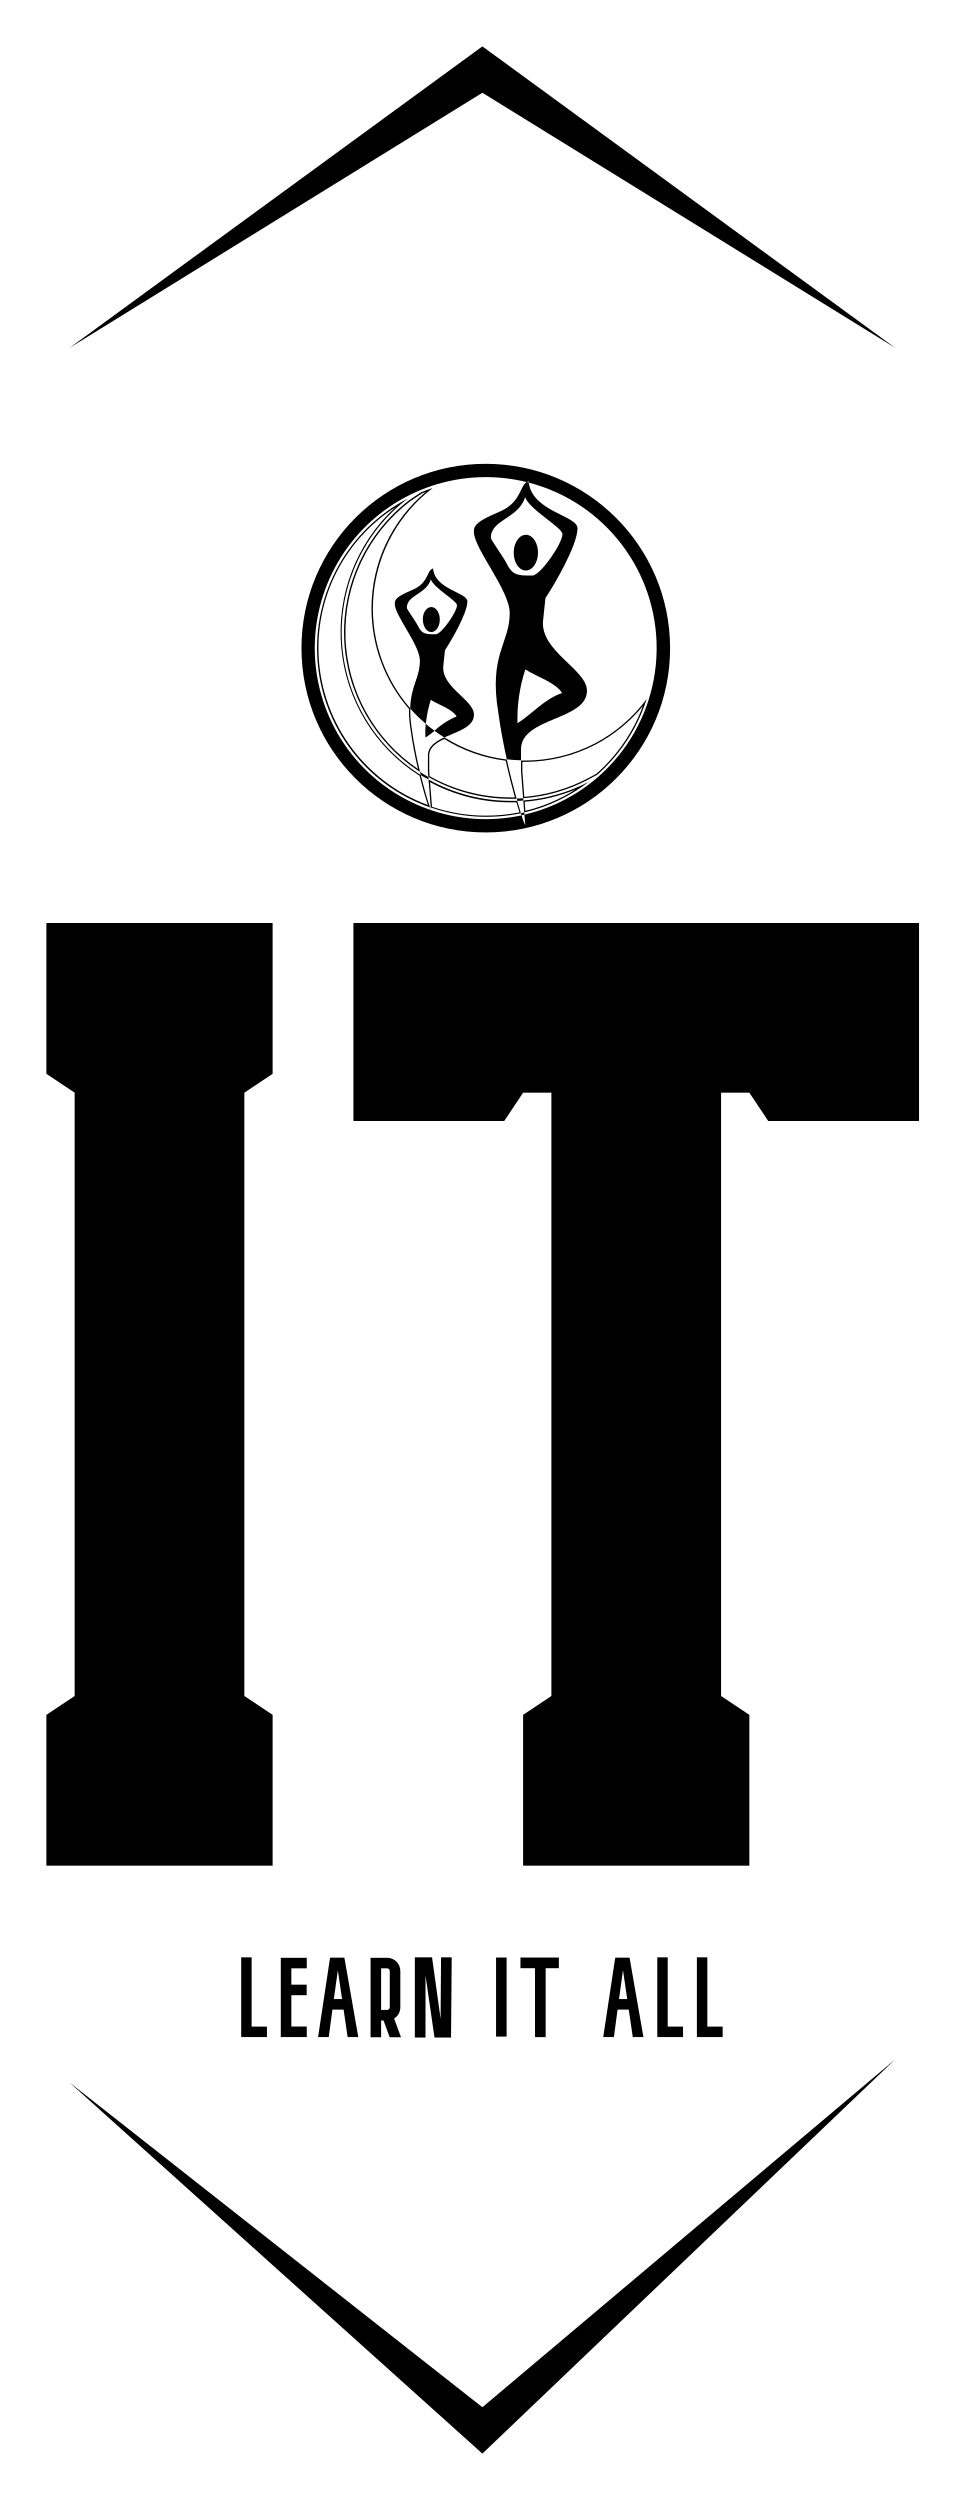
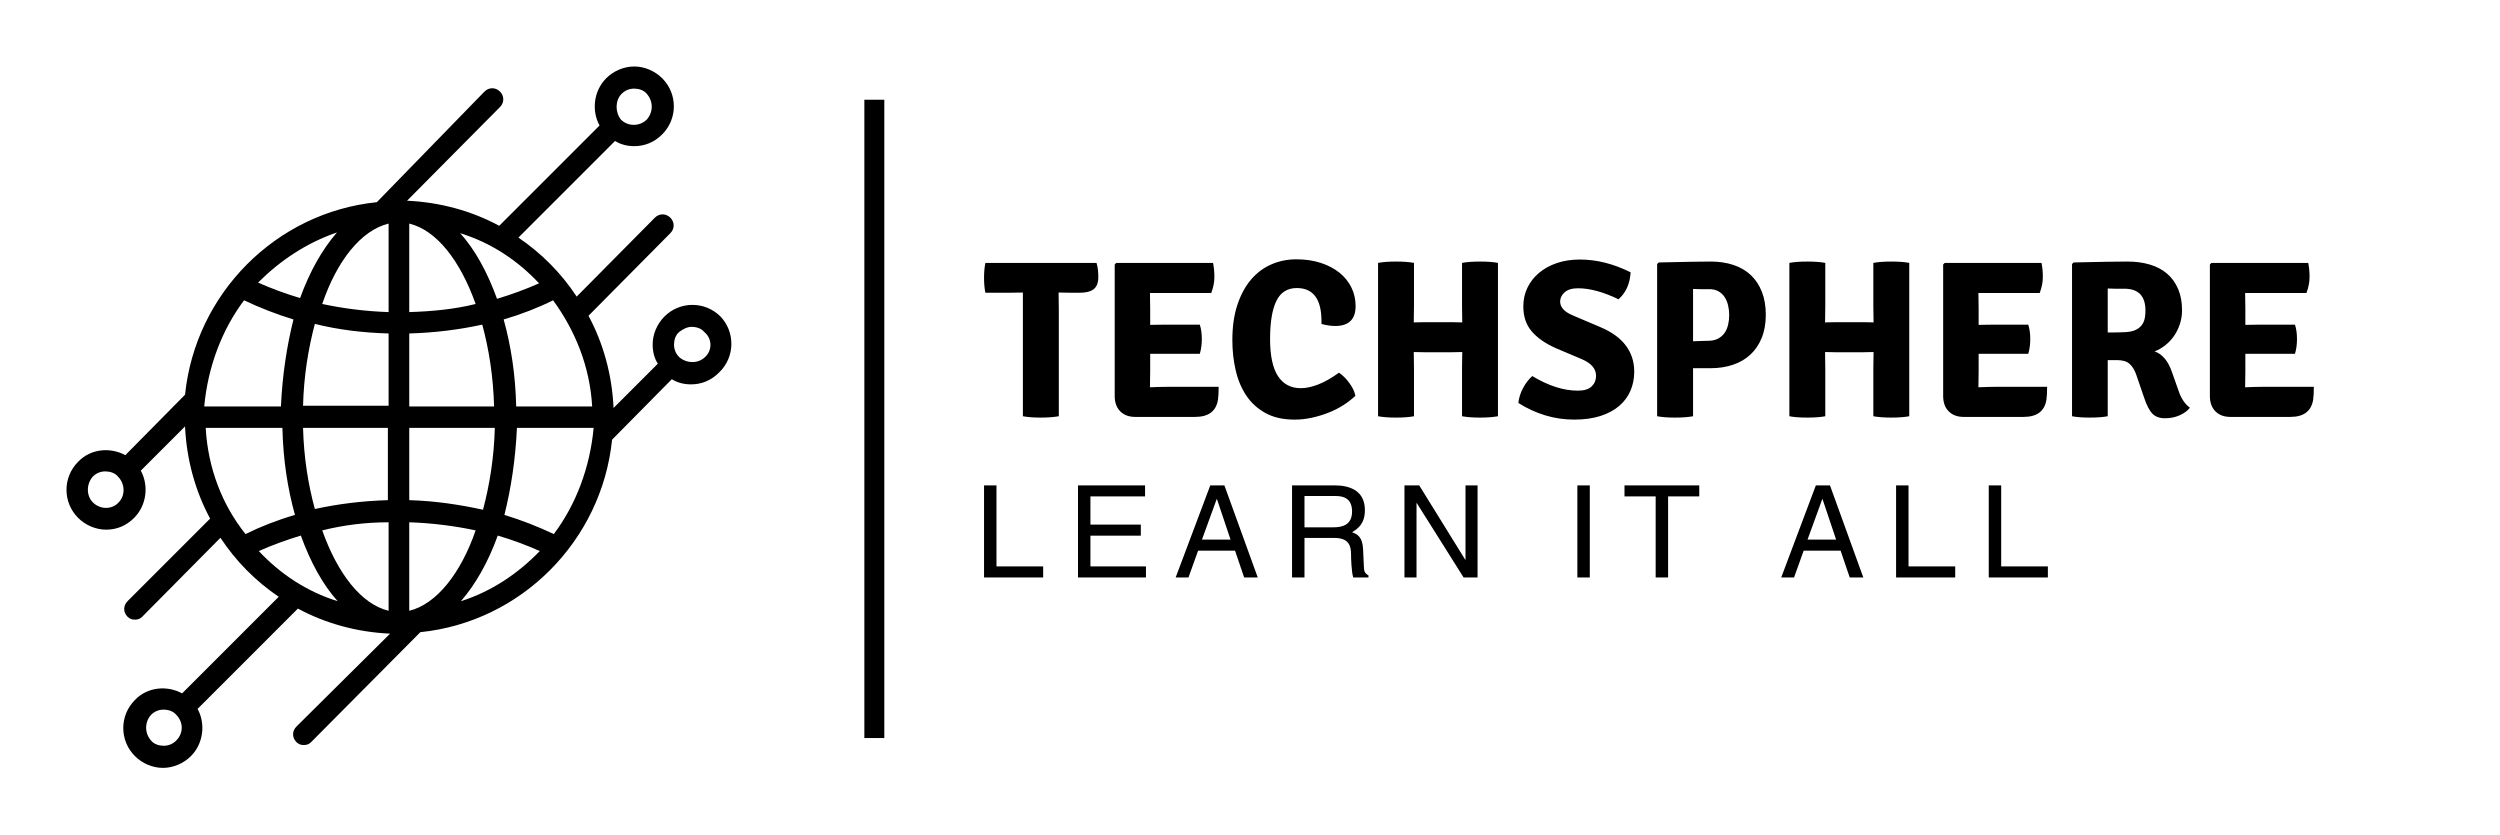
- <svg xmlns="http://www.w3.org/2000/svg" version="1.1" width="1203.14" height="3115.607" viewBox="0 0 1203.14 3115.607">
-   <g transform="scale(5.780347) translate(10, 10)">
-     <defs id="SvgjsDefs1223" />
-     <g id="SvgjsG1224" featureKey="rootContainer" transform="matrix(1,0,0,1,0,0)" fill="#000">
-       <path fill-rule="evenodd" d="M5,65 L94,0 L183, 65 L94, 10 z M5,439 L94,519 L183,434 L94, 509 z" />
+ <svg xmlns="http://www.w3.org/2000/svg" version="1.1" width="3168.539" height="1057.499" viewBox="0 0 3168.539 1057.499">
+   <g transform="scale(8.426966) translate(10, 10)">
+     <defs id="SvgjsDefs5105" />
+     <g id="SvgjsG5106" featureKey="symbolFeature-0" transform="matrix(1.109251,0,0,1.109251,-166.3045,-387.6832)" fill="#000">
+       <path d="M238.6,383.4c-2.1-2.1-5.5-2.1-7.6,0c-1,1-1.6,2.4-1.6,3.8c0,0.9,0.2,1.8,0.7,2.6l-6,6c-0.2-4.5-1.4-8.8-3.4-12.5l11.1-11.2  c0.6-0.6,0.6-1.5,0-2.1s-1.5-0.6-2.1,0l-10.6,10.7c-2.1-3.2-4.8-5.9-7.9-8l13.1-13.1c0.8,0.5,1.7,0.7,2.6,0.7c1.4,0,2.7-0.5,3.8-1.6  c2.1-2.1,2.1-5.5,0-7.6c-1-1-2.4-1.6-3.8-1.6s-2.8,0.6-3.8,1.6c-1.7,1.7-2,4.4-0.9,6.4l-13.6,13.6c-3.7-2-8-3.2-12.5-3.4l12.6-12.7  c0.6-0.6,0.6-1.5,0-2.1c-0.6-0.6-1.5-0.6-2.1,0L192,367.9c-13.7,1.4-24.6,12.4-26,26.1l-8.1,8.2c-2-1.1-4.7-0.9-6.4,0.9  c-2.1,2.1-2.1,5.5,0,7.6c1,1,2.4,1.6,3.8,1.6c1.4,0,2.7-0.5,3.8-1.6c1.7-1.7,2-4.4,0.9-6.4l6-6c0.2,4.5,1.4,8.8,3.4,12.5L158.2,422  c-0.6,0.6-0.6,1.5,0,2.1c0.3,0.3,0.6,0.4,1,0.4c0.4,0,0.7-0.1,1-0.4l10.6-10.7c2.1,3.2,4.8,5.9,7.9,8l-13.1,13.1  c-2-1.1-4.7-0.9-6.4,0.9c-2.1,2.1-2.1,5.5,0,7.6c1,1,2.4,1.6,3.8,1.6s2.8-0.6,3.8-1.6c1.7-1.7,2-4.4,0.9-6.4l13.6-13.6  c3.7,2,8,3.2,12.5,3.4L181.1,439c-0.6,0.6-0.6,1.5,0,2.1c0.3,0.3,0.6,0.4,1,0.4c0.4,0,0.7-0.1,1-0.4l14.8-14.9  c13.7-1.4,24.6-12.4,26-26.1l8.1-8.2c0.8,0.5,1.7,0.7,2.6,0.7c1.4,0,2.7-0.5,3.8-1.6C240.6,388.9,240.6,385.5,238.6,383.4z   M225.2,353.2c0.5-0.5,1.1-0.7,1.7-0.7c0.6,0,1.3,0.2,1.7,0.7l0,0c0.9,1,0.9,2.5,0,3.5c-0.9,0.9-2.5,1-3.5,0  C224.3,355.7,224.3,354.1,225.2,353.2z M164.8,440.9c-0.5,0.5-1.1,0.7-1.7,0.7s-1.3-0.2-1.7-0.7c-0.9-1-0.9-2.5,0-3.5  c0.5-0.5,1.1-0.7,1.7-0.7s1.3,0.2,1.7,0.7C165.8,438.4,165.8,439.9,164.8,440.9z M216,412.9c-2.1-1-4.4-1.9-6.7-2.6  c0.9-3.6,1.5-7.5,1.7-11.8h10.4C220.9,403.9,219,408.9,216,412.9z M168.8,398.5h10.4c0.1,4.3,0.7,8.2,1.7,11.8  c-2.4,0.7-4.7,1.6-6.7,2.6C171,408.9,169.1,403.9,168.8,398.5z M174,381.2c2.1,1,4.4,1.9,6.7,2.6c-0.9,3.6-1.5,7.5-1.7,11.8h-10.4  C169.1,390.2,171,385.2,174,381.2z M196.4,385.7c3.4-0.1,6.7-0.5,9.9-1.2c0.9,3.3,1.5,7.1,1.6,11.1h-11.5L196.4,385.7L196.4,385.7z   M196.4,382.8v-12c3.7,0.9,6.9,5,9,10.9C202.6,382.4,199.6,382.7,196.4,382.8z M193.6,370.8v12c-3.1-0.1-6.2-0.5-9-1.1  C186.6,375.8,189.9,371.7,193.6,370.8z M193.6,385.7v9.8H182c0.1-4,0.7-7.7,1.6-11.1C186.8,385.2,190.1,385.6,193.6,385.7z   M182,398.5h11.5v9.8c-3.4,0.1-6.7,0.5-9.9,1.2C182.7,406.2,182.1,402.5,182,398.5z M193.6,411.3v12c-3.7-0.9-6.9-5-9-10.9  C187.4,411.7,190.4,411.3,193.6,411.3z M196.4,423.3v-12c3.1,0.1,6.2,0.5,9,1.1C203.4,418.2,200.1,422.4,196.4,423.3z M196.4,408.3  v-9.8H208c-0.1,4-0.7,7.7-1.6,11.1C203.2,408.9,199.9,408.4,196.4,408.3z M210.9,395.6c-0.1-4.3-0.7-8.2-1.7-11.8  c2.4-0.7,4.7-1.6,6.7-2.6c3,4.1,5,9,5.3,14.4H210.9L210.9,395.6z M214,378.9c-1.8,0.8-3.7,1.5-5.7,2.1c-1.3-3.6-3-6.7-5-8.9  C207.5,373.4,211.1,375.8,214,378.9z M186.6,372c-2,2.3-3.7,5.3-5,8.9c-2-0.6-3.9-1.3-5.7-2.1C178.9,375.8,182.5,373.4,186.6,372z   M157,408.6c-0.9,1-2.5,1-3.5,0c-0.9-0.9-0.9-2.5,0-3.5c0.5-0.5,1.1-0.7,1.7-0.7c0.6,0,1.3,0.2,1.7,0.7  C157.9,406.1,157.9,407.7,157,408.6z M176,415.2c1.8-0.8,3.7-1.5,5.7-2.1c1.3,3.6,3,6.7,5,8.9C182.5,420.7,178.9,418.3,176,415.2z   M203.4,422c2-2.3,3.7-5.3,5-8.9c2,0.6,3.9,1.3,5.7,2.1C211.1,418.3,207.5,420.7,203.4,422z M236.5,388.9c-0.9,0.9-2.5,0.9-3.5,0  c-0.5-0.5-0.7-1.1-0.7-1.7s0.2-1.3,0.7-1.7s1.1-0.7,1.7-0.7s1.3,0.2,1.7,0.7C237.5,386.4,237.5,388,236.5,388.9z" />
    </g>
-     <g id="SvgjsG1225" featureKey="symbolFeature-0" transform="matrix(0.9554492,0,0,0.9554492,50.71004,79.86269)" fill="#000">
-       <path d="M55,34.68c1.52.09,2.8-1.64,2.86-3.86s-1.1-4.1-2.62-4.19-2.79,1.64-2.86,3.86S53.48,34.59,55,34.68Z" />
-       <path d="M53.18,86.66c.45,0,.9,0,1.36-.08l0-.5c-.49,0-1,.06-1.46.08C53.08,86.33,53.13,86.49,53.18,86.66Z" />
-       <path d="M50.46,20.77c-1.93,1.16-7.06,2.58-7.06,4.84V26c0,3.73,8.08,13.15,8.08,18.29,0,6.91-4.79,9.29-2.56,22.54.47,3.51,1.16,7.11,1.9,10.46,1.06.12,2.13.2,3.21.22V75c0-7.2,14.88-6.47,14.88-13.18C68.91,57,58.35,52.92,59,46l.54-5.09c1.81-2.71,7.23-11.85,7.23-15.74h0c0-2.92-10.18-3.72-11-10.35l-.45-.1C53.85,15.61,54,18.66,50.46,20.77ZM63.3,62.33c-4.06,1.37-6.75,4.74-10.07,6.81A35.77,35.77,0,0,1,55,57C57.73,58.76,61.77,59.89,63.3,62.33Zm.08-35.86c0,2.13-5,9.35-6.8,9.35H55.3c-3.12,0-3.69-1.09-4.81-3.26-.54-1-3.27-4.82-3.27-5.24,0-4.18,6.15-4.27,7.75-9.17C55.89,20.9,63.38,25,63.38,26.47Z" />
-       <path d="M54,89.46l.15.47.64-.15,0-.5Z" />
-       <path d="M33.7,48.57c1.06.06,1.95-1.15,2-2.7s-.77-2.87-1.83-2.94-2,1.15-2,2.7S32.64,48.5,33.7,48.57Z" />
-       <path d="M33.11,81.28c-.63-.36-1.26-.74-1.87-1.14.06.24.11.47.17.7.58.37,1.16.71,1.75,1Z" />
-       <path d="M32.55,69.28a27.05,27.05,0,0,1,1.11-5.41c2,1.25,4.77,2,5.84,3.75a16.22,16.22,0,0,0-5,3.24c.71.53,1.45,1,2.21,1.5,3-1.38,6.7-2.33,6.7-5.14,0-3.37-7.39-6.19-6.92-11l.38-3.56c1.26-1.89,5.06-8.3,5.06-11h0c0-2.07-7.34-2.61-7.74-7.44-1.35.36-1,2.74-3.69,4.35-1.35.82-4.95,1.81-4.95,3.39v.3c0,2.61,5.66,9.2,5.66,12.8,0,3.8-2.06,5.66-2.19,10.78A36,36,0,0,0,32.55,69.28Zm-2-22.5c-.38-.72-2.29-3.37-2.29-3.67,0-2.92,4.3-3,5.43-6.41.64,1.93,5.89,4.79,5.89,5.82,0,1.49-3.51,6.55-4.77,6.55h-.89C31.72,49.07,31.32,48.3,30.54,46.78Z" />
-       <path d="M33.67,88.49l0-.3-.15,0C33.61,88.41,33.67,88.54,33.67,88.49Z" />
-       <path d="M46.09,10.61A41.59,41.59,0,1,0,87.67,52.19,41.63,41.63,0,0,0,46.09,10.61Zm8.7,79.17L55,92.14a8.46,8.46,0,0,1-.82-2.21,38.59,38.59,0,1,1-8.06-76.32,38.5,38.5,0,0,1,9.23,1.13,1.38,1.38,0,0,1,.41-.18,2.36,2.36,0,0,0,0,.28,38.59,38.59,0,0,1-1,74.94Z" />
-       <path d="M54.54,86.58l.21,2.7a37.89,37.89,0,0,0,14.54-6.9A37.77,37.77,0,0,1,54.54,86.58Zm.32.28A38,38,0,0,0,66.32,84.1,37.21,37.21,0,0,1,55,88.91Z" />
-       <path d="M31.41,80.84a38,38,0,0,1-2.92-62.41,38.08,38.08,0,0,0,5,69.71C33.15,87.18,32.29,84.39,31.41,80.84ZM8.31,52.19A37.67,37.67,0,0,1,25.65,20.43,38.33,38.33,0,0,0,31.15,81c.74,3,1.45,5.37,1.86,6.61A37.86,37.86,0,0,1,8.31,52.19Z" />
-       <path d="M53.18,86.66c-.51,0-1,0-1.51,0a37.9,37.9,0,0,1-18.51-4.81l.49,6.3A38.26,38.26,0,0,0,54,89.46C53.76,88.66,53.48,87.72,53.18,86.66ZM46.09,90a37.75,37.75,0,0,1-12.15-2l-.44-5.55A38.4,38.4,0,0,0,51.67,87q.6,0,1.2,0H53c.24.84.47,1.59.67,2.26A38,38,0,0,1,46.09,90Z" />
-       <path d="M34,16.12l.08-.05c-.91.3-1.79.63-2.67,1l-2.62,1.76a37.54,37.54,0,0,0,2.45,61.31c-.69-2.87-1.37-6.16-1.8-9.34a26.79,26.79,0,0,1-.4-5,34.22,34.22,0,0,1,5-49.68ZM20.29,43.29a34.55,34.55,0,0,0,8.45,22.62,26.79,26.79,0,0,0,.41,4.94c.35,2.6.89,5.5,1.62,8.62A37.24,37.24,0,0,1,29,19.07l2.61-1.75.91-.36A34.32,34.32,0,0,0,20.29,43.29Z" />
-       <path d="M32.46,72.39a22.37,22.37,0,0,0,2.06-1.53c-.68-.5-1.34-1-2-1.58A20.42,20.42,0,0,0,32.46,72.39Z" />
-       <path d="M50.82,77.33a34.06,34.06,0,0,1-14.09-5c-2,.93-3.71,2.06-3.71,4.09V80l.09,1.26A37.29,37.29,0,0,0,51.67,86.2c.46,0,.91,0,1.37,0C52.34,83.69,51.56,80.64,50.82,77.33ZM33.4,81.1,33.32,80V76.45c0-1.87,1.61-2.91,3.39-3.75a34.1,34.1,0,0,0,13.86,4.9c.76,3.38,1.53,6.31,2.07,8.28l-1,0A37.26,37.26,0,0,1,33.4,81.1Z" />
-       <path d="M70.73,73.69a34.18,34.18,0,0,1-15.86,3.88l-.84,0v2.5l.47,6a37.41,37.41,0,0,0,14.56-4.14l2.2-1.19A38.15,38.15,0,0,0,82.39,63.68,34.62,34.62,0,0,1,70.73,73.69Zm.33,6.84-2.14,1.15a37.4,37.4,0,0,1-14.15,4.08L54.33,80V77.86h.54a34.73,34.73,0,0,0,16-3.91,35.15,35.15,0,0,0,10.66-8.69A37.92,37.92,0,0,1,71.06,80.53Z" />
+     <g id="SvgjsG5107" featureKey="textGroupContainer" transform="matrix(1,0,0,1,355,5)" fill="#000">
+       <rect y="0" height="1" width="1" opacity="0" />
+       <rect y="0" x="-235" width="3" height="96" />
    </g>
-     <g id="SvgjsG1226" featureKey="nameFeature-0" transform="matrix(7.25861,0,0,7.25861,-8.710331,101.8967)" fill="#000">
-       <path d="M1.2 40 l0 -4.48 l0.84 -0.56 l0 -17.92 l-0.84 -0.56 l0 -4.48 l6.72 0 l0 4.48 l-0.84 0.56 l0 17.92 l0.84 0.56 l0 4.48 l-6.72 0 z M15.36 40 l0 -4.48 l0.84 -0.56 l0 -17.92 l-0.84 0 l-0.56 0.84 l-4.48 0 l0 -5.88 l16.8 0 l0 5.88 l-4.48 0 l-0.56 -0.84 l-0.84 0 l0 17.92 l0.84 0.56 l0 4.48 l-6.72 0 z" />
+     <g id="SvgjsG5108" featureKey="vMvB0T-0" transform="matrix(1.688334,0,0,1.688334,137.8987,18.83623)" fill="#000">
+       <path d="M6.7 8.98 l0.02 1.48 l0 9.54 q-0.68 0.12 -1.62 0.12 t-1.58 -0.12 l0 -11.02 l-1.28 0.02 l-2.06 0 q-0.12 -0.58 -0.12 -1.33 t0.12 -1.33 l9.9 0 q0.16 0.52 0.16 1.26 t-0.4 1.07 t-1.28 0.33 l-0.58 0 l-1.26 -0.02 l-0.02 0 z M14.86 15.96 l-0.02 1.44 l0 0.02 q0.92 -0.04 1.48 -0.04 l4.64 0 q0 0.74 -0.06 1.14 q-0.24 1.54 -2.04 1.54 l-5.32 0 q-0.86 0 -1.35 -0.5 t-0.49 -1.36 l0 -11.72 l0.14 -0.14 l8.62 0 q0.12 0.58 0.12 1.26 t-0.28 1.42 l-5.46 0 l0.02 1.44 l0 1.4 q0.52 -0.02 1.36 -0.02 l3.06 0 q0.18 0.56 0.18 1.28 t-0.18 1.32 l-4.42 0 l0 1.52 z M30.12 11.78 l0 -0.24 q0 -2.96 -2.2 -2.96 q-1.26 0 -1.82 1.15 t-0.56 3.39 q0 2.22 0.7 3.3 t2.04 1.08 q0.7 0 1.55 -0.33 t1.85 -1.05 q0.5 0.34 0.93 0.93 t0.53 1.13 q-0.46 0.44 -1.07 0.83 t-1.32 0.67 t-1.48 0.45 t-1.55 0.17 q-1.54 0 -2.6 -0.59 t-1.71 -1.57 t-0.94 -2.26 t-0.29 -2.66 q0 -1.8 0.45 -3.15 t1.22 -2.25 t1.81 -1.35 t2.22 -0.45 q1.2 0 2.18 0.32 t1.67 0.88 t1.06 1.32 t0.37 1.64 q0 1.78 -1.82 1.78 q-0.54 0 -1.22 -0.18 z M42.66 11.64 l-0.02 -1.48 l0 -3.82 q0.62 -0.12 1.61 -0.12 t1.59 0.12 l0 13.66 q-0.64 0.12 -1.6 0.12 t-1.6 -0.12 l0 -4.24 l0.02 -1.48 l-1 0.02 l-2.32 0 l-1 -0.02 l0.02 1.48 l0 4.24 q-0.62 0.12 -1.6 0.12 t-1.6 -0.12 l0 -13.66 q0.62 -0.12 1.6 -0.12 t1.6 0.12 l0 3.82 l-0.02 1.48 l1 -0.02 l2.32 0 z M47.66 18.82 q0.06 -0.66 0.41 -1.32 t0.83 -1.08 q2.14 1.3 4.06 1.3 q0.84 0 1.23 -0.38 t0.39 -0.94 q0 -0.94 -1.26 -1.48 l-2.36 -1 q-1.38 -0.62 -2.12 -1.49 t-0.74 -2.21 q0 -0.92 0.37 -1.68 t1.04 -1.32 t1.59 -0.87 t2.04 -0.31 q2.24 0 4.52 1.14 q-0.1 1.54 -1.08 2.4 q-2.04 -0.98 -3.6 -0.98 q-0.8 0 -1.2 0.36 t-0.4 0.82 q0 0.78 1.18 1.26 l2.4 1.02 q1.52 0.64 2.27 1.64 t0.75 2.32 q0 0.94 -0.34 1.72 t-1.01 1.35 t-1.67 0.89 t-2.34 0.32 q-2.6 0 -4.96 -1.48 z M64.8 15.72 l-1.58 0 l0 4.28 q-0.64 0.12 -1.6 0.12 q-0.98 0 -1.6 -0.12 l0 -13.56 l0.14 -0.14 q1.74 -0.04 2.89 -0.06 t1.75 -0.02 q1.1 0 2.01 0.3 t1.55 0.9 t0.99 1.49 t0.35 2.05 t-0.36 2.05 t-1 1.49 t-1.55 0.91 t-1.99 0.31 z M63.22 8.66 l0 4.66 q0.56 -0.02 0.89 -0.03 t0.43 -0.01 q0.54 0 0.9 -0.19 t0.58 -0.5 t0.32 -0.73 t0.1 -0.88 q0 -0.44 -0.1 -0.86 t-0.31 -0.74 t-0.55 -0.51 t-0.8 -0.19 l-0.82 0 t-0.64 -0.02 z M79.3 11.64 l-0.02 -1.48 l0 -3.82 q0.62 -0.12 1.61 -0.12 t1.59 0.12 l0 13.66 q-0.64 0.12 -1.6 0.12 t-1.6 -0.12 l0 -4.24 l0.02 -1.48 l-1 0.02 l-2.32 0 l-1 -0.02 l0.02 1.48 l0 4.24 q-0.62 0.12 -1.6 0.12 t-1.6 -0.12 l0 -13.66 q0.62 -0.12 1.6 -0.12 t1.6 0.12 l0 3.82 l-0.02 1.48 l1 -0.02 l2.32 0 z M88.66 15.96 l-0.02 1.44 l0 0.02 q0.92 -0.04 1.48 -0.04 l4.64 0 q0 0.74 -0.06 1.14 q-0.24 1.54 -2.04 1.54 l-5.32 0 q-0.86 0 -1.35 -0.5 t-0.49 -1.36 l0 -11.72 l0.14 -0.14 l8.62 0 q0.12 0.58 0.12 1.26 t-0.28 1.42 l-5.46 0 l0.02 1.44 l0 1.4 q0.52 -0.02 1.36 -0.02 l3.06 0 q0.18 0.56 0.18 1.28 t-0.18 1.32 l-4.42 0 l0 1.52 z M106.78 10.56 q0 0.66 -0.2 1.25 t-0.53 1.06 t-0.78 0.82 t-0.93 0.53 q1.04 0.38 1.54 1.84 l0.6 1.7 q0.34 1 1 1.48 q-0.3 0.4 -0.9 0.67 t-1.32 0.27 t-1.12 -0.41 t-0.74 -1.43 l-0.72 -2.1 q-0.22 -0.6 -0.59 -0.92 t-1.11 -0.32 l-0.82 0 l0 5 q-0.64 0.12 -1.6 0.12 t-1.58 -0.12 l0 -13.56 l0.14 -0.14 q1.74 -0.04 2.93 -0.06 t1.87 -0.02 q1.1 0 2 0.27 t1.53 0.81 t0.98 1.36 t0.35 1.9 z M100.16 8.62 l0 3.92 q0.9 0 1.54 -0.03 t1.03 -0.24 t0.59 -0.59 t0.2 -1.1 q0 -1.94 -1.88 -1.94 l-0.83 0 t-0.65 -0.02 z M112.42 15.96 l-0.02 1.44 l0 0.02 q0.92 -0.04 1.48 -0.04 l4.64 0 q0 0.74 -0.06 1.14 q-0.24 1.54 -2.04 1.54 l-5.32 0 q-0.86 0 -1.35 -0.5 t-0.49 -1.36 l0 -11.72 l0.14 -0.14 l8.62 0 q0.12 0.58 0.12 1.26 t-0.28 1.42 l-5.46 0 l0.02 1.44 l0 1.4 q0.52 -0.02 1.36 -0.02 l3.06 0 q0.18 0.56 0.18 1.28 t-0.18 1.32 l-4.42 0 l0 1.52 z" />
    </g>
-     <g id="SvgjsG1227" featureKey="sloganFeature-0" transform="matrix(1.196999,0,0,1.196999,42,405.2489)" fill="#000">
-       <path d="M1.88 18.12 l2.76 0 l0 1.88 l-4.64 0 l0 -14.36 l1.88 0 l0 12.48 z M11.794 12.46 l-2.76 0 l0 5.64 l2.78 0 l0 1.9 l-4.68 0 l0 -14.28 l4.68 0 l0 1.9 l-2.78 0 l0 2.94 l2.76 0 l0 1.9 z M19.169 20 l-0.72 -4.94 l-2.02 0 l-0.66 4.94 l-1.92 0 l2.16 -14.3 l2.58 0 l2.5 14.3 l-1.92 0 z M16.689 13.16 l1.48 0 l-0.76 -5.2 z M28.784 20.04 l-2.04 0 l-1.1 -3.02 l-0.44 0 l0 3.02 l-1.9 0 l0 -14.32 l2.98 0 c1.32 0 2.38 1.06 2.38 2.38 l0 6.54 c0 0.86 -0.44 1.6 -1.12 2.02 z M25.203 7.62 l0 7.5 l1.08 0 c0.26 0 0.48 -0.22 0.48 -0.48 l0 -6.54 c0 -0.26 -0.22 -0.48 -0.48 -0.48 l-1.08 0 z M35.918 16.72 l0.08 -11.08 l1.92 0 l-0.12 14.44 l-2.98 0 l-1.62 -11.18 l0 11.18 l-1.92 0 l0 -14.44 l3.1 0 z M47.807 5.68 l0 14.24 l-1.9 0 l0 -14.24 l1.9 0 z M57.222 5.68 l0 1.92 l-2.38 0 l0 12.42 l-1.92 0 l0 -12.42 l-2.62 0 l0 -1.92 l6.92 0 z M70.531 20 l-0.72 -4.94 l-2.02 0 l-0.66 4.94 l-1.92 0 l2.16 -14.3 l2.58 0 l2.5 14.3 l-1.92 0 z M68.051 13.16 l1.48 0 l-0.76 -5.2 z M76.825 18.12 l2.76 0 l0 1.88 l-4.64 0 l0 -14.36 l1.88 0 l0 12.48 z M83.96 18.12 l2.76 0 l0 1.88 l-4.64 0 l0 -14.36 l1.88 0 l0 12.48 z" />
+     <g id="SvgjsG5109" featureKey="sloganFeature-0" transform="matrix(0.9643667,0,0,0.9643667,136.5342,57.56097)" fill="#000">
+       <path d="M3.46 5.64 l0 12.64 l7.28 0 l0 1.72 l-9.22 0 l0 -14.36 l1.94 0 z M26.772 18.28 l0 1.72 l-10.6 0 l0 -14.36 l10.46 0 l0 1.72 l-8.52 0 l0 4.4 l7.86 0 l0 1.72 l-7.86 0 l0 4.8 l8.66 0 z M40.664 15.82 l-5.76 0 l-1.5 4.18 l-2 0 l5.4 -14.36 l2.2 0 l5.2 14.36 l-2.12 0 z M35.504 14.1 l4.46 0 l-2.12 -6.32 l-0.04 0 z M51.496 13.84 l0 6.16 l-1.94 0 l0 -14.36 l6.64 0 c2.36 0 4.72 0.82 4.72 3.86 c0 2.12 -1.08 2.9 -2 3.44 c0.82 0.34 1.64 0.7 1.72 2.7 l0.12 2.6 c0.02 0.8 0.12 1.1 0.72 1.44 l0 0.32 l-2.38 0 c-0.28 -0.88 -0.34 -3.06 -0.34 -3.6 c0 -1.18 -0.24 -2.56 -2.56 -2.56 l-4.7 0 z M51.496 7.3 l0 4.88 l4.5 0 c1.42 0 2.92 -0.36 2.92 -2.48 c0 -2.22 -1.62 -2.4 -2.58 -2.4 l-4.84 0 z M76.608 17.24 l0 -11.6 l1.88 0 l0 14.36 l-2.18 0 l-7.3 -11.6 l-0.04 0 l0 11.6 l-1.88 0 l0 -14.36 l2.3 0 l7.18 11.6 l0.04 0 z M95.992 5.64 l0 14.36 l-1.94 0 l0 -14.36 l1.94 0 z M101.404 7.36 l0 -1.72 l11.66 0 l0 1.72 l-4.86 0 l0 12.64 l-1.94 0 l0 -12.64 l-4.86 0 z M135.108 15.82 l-5.76 0 l-1.5 4.18 l-2 0 l5.4 -14.36 l2.2 0 l5.2 14.36 l-2.12 0 z M129.948 14.1 l4.46 0 l-2.12 -6.32 l-0.04 0 z M145.7 5.64 l0 12.64 l7.28 0 l0 1.72 l-9.22 0 l0 -14.36 l1.94 0 z M160.152 5.64 l0 12.64 l7.28 0 l0 1.72 l-9.22 0 l0 -14.36 l1.94 0 z" />
    </g>
  </g>
</svg>
